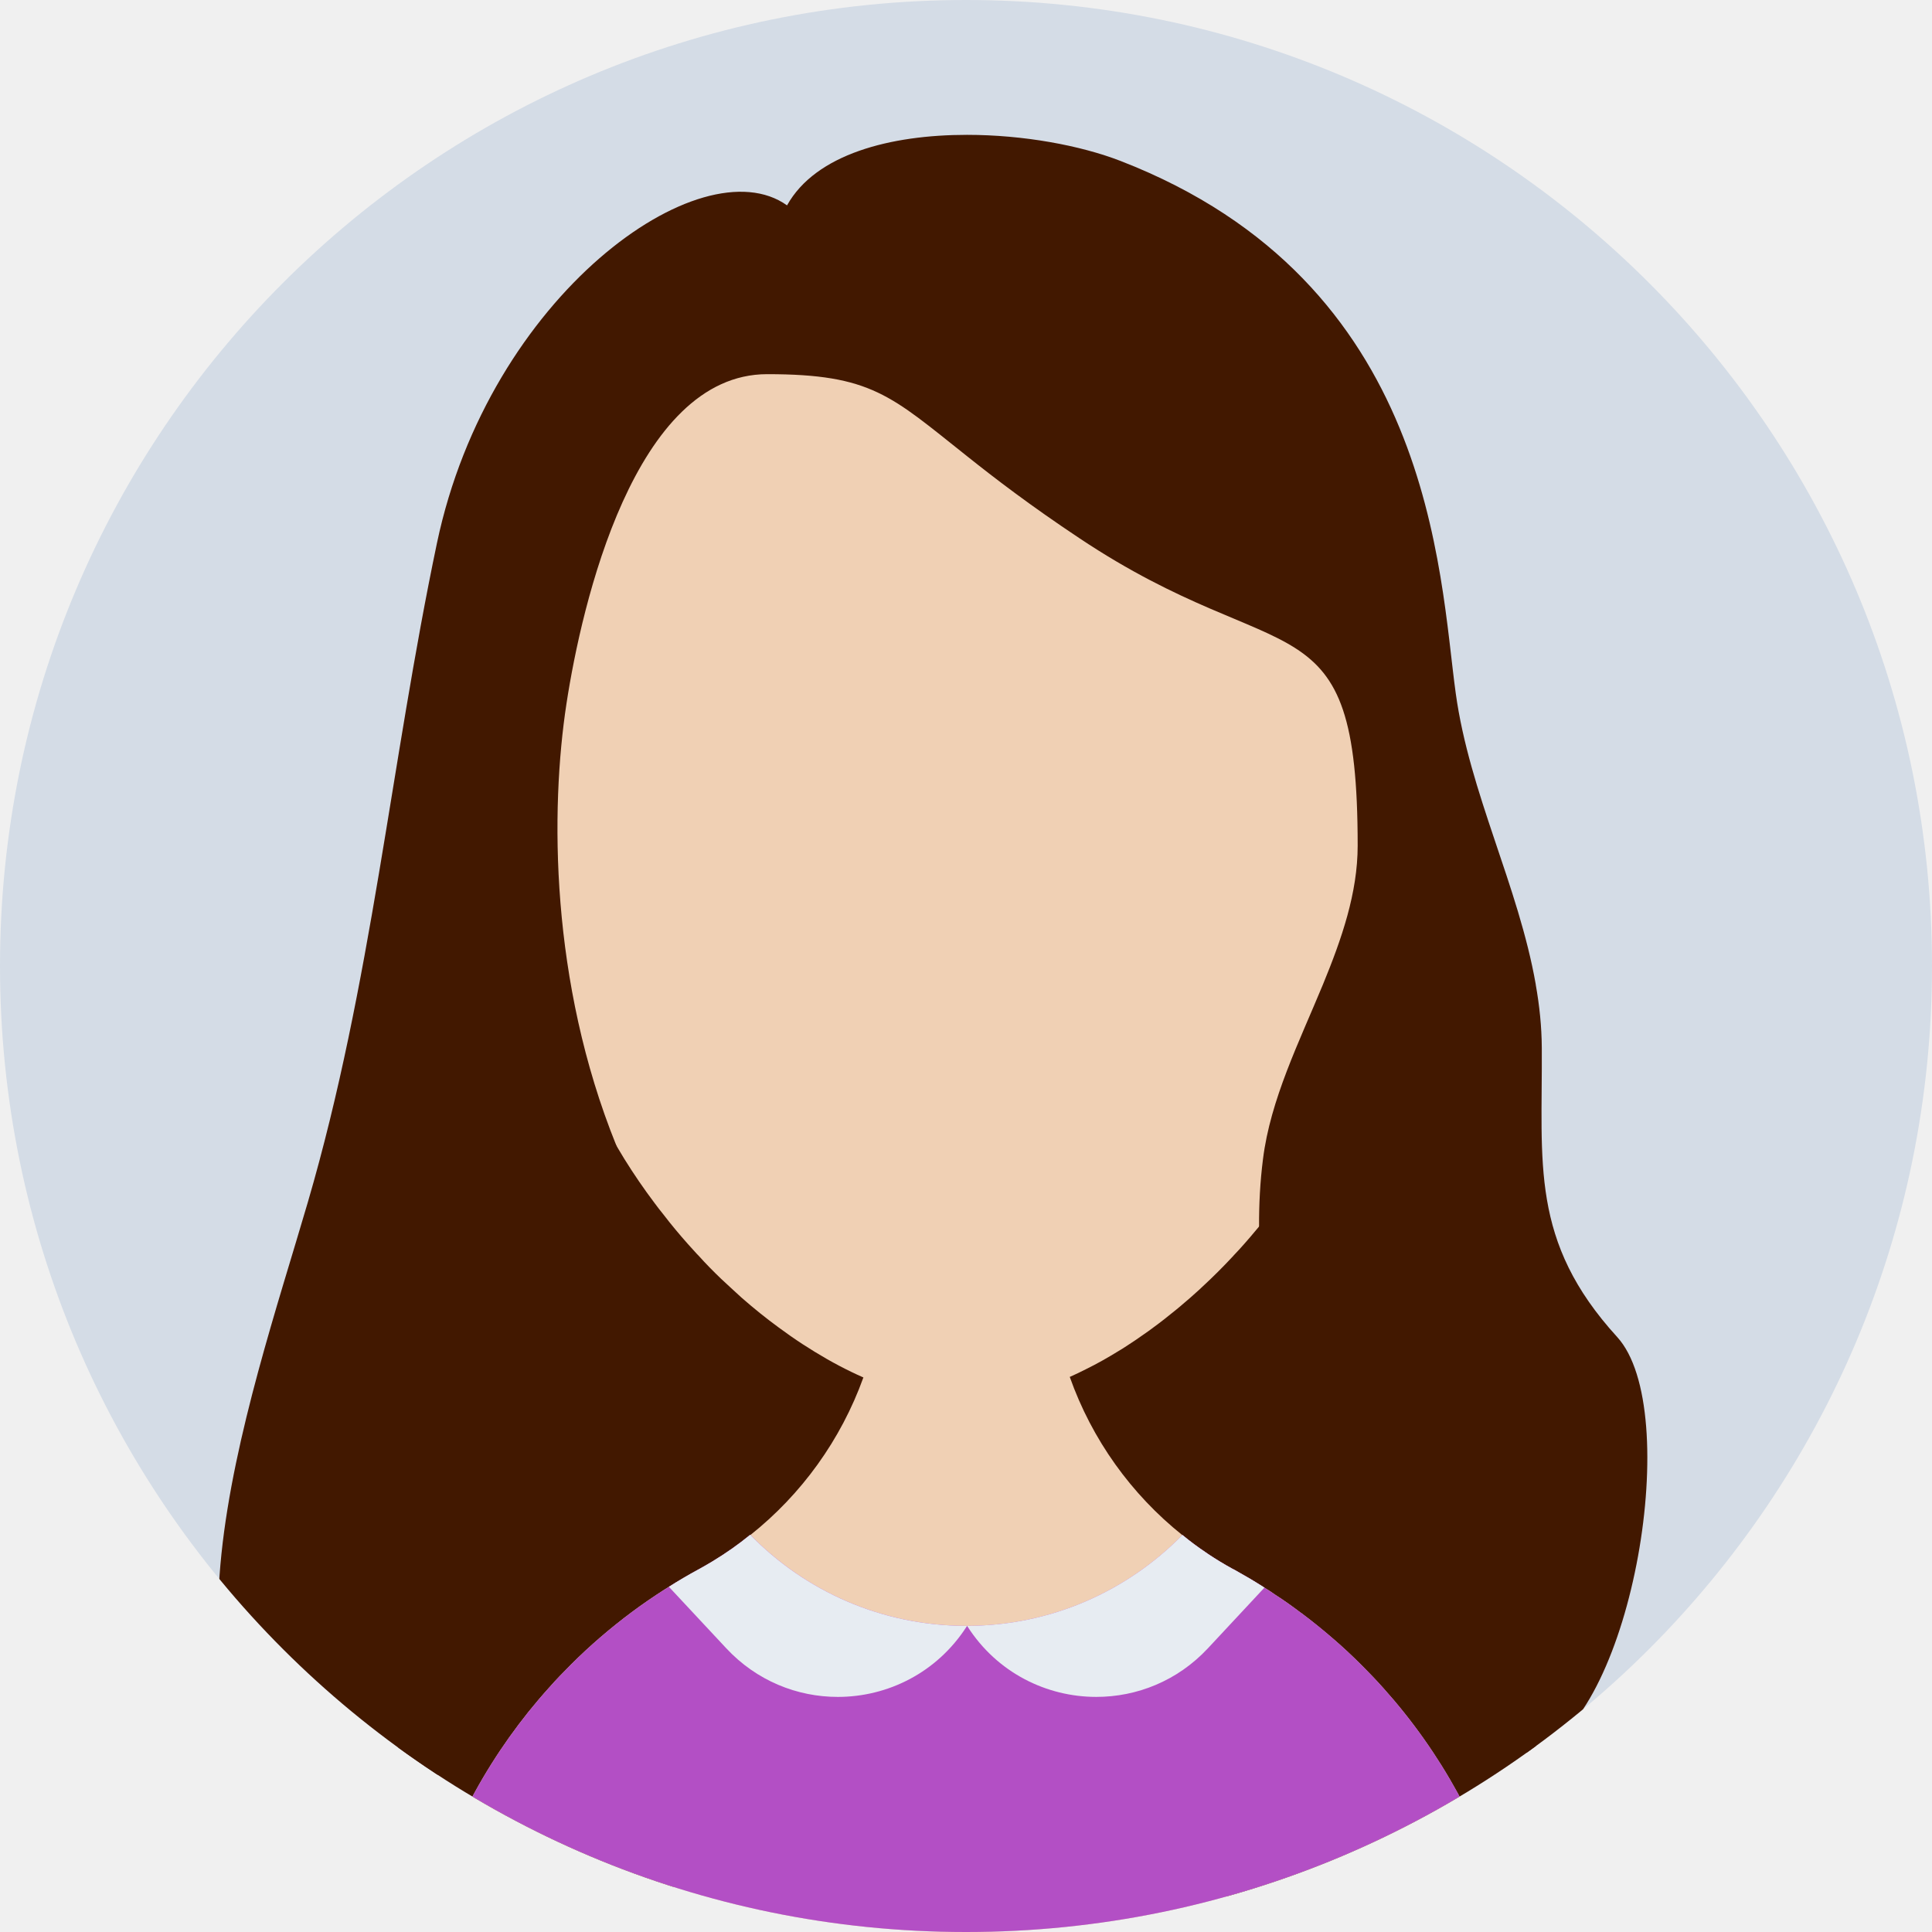
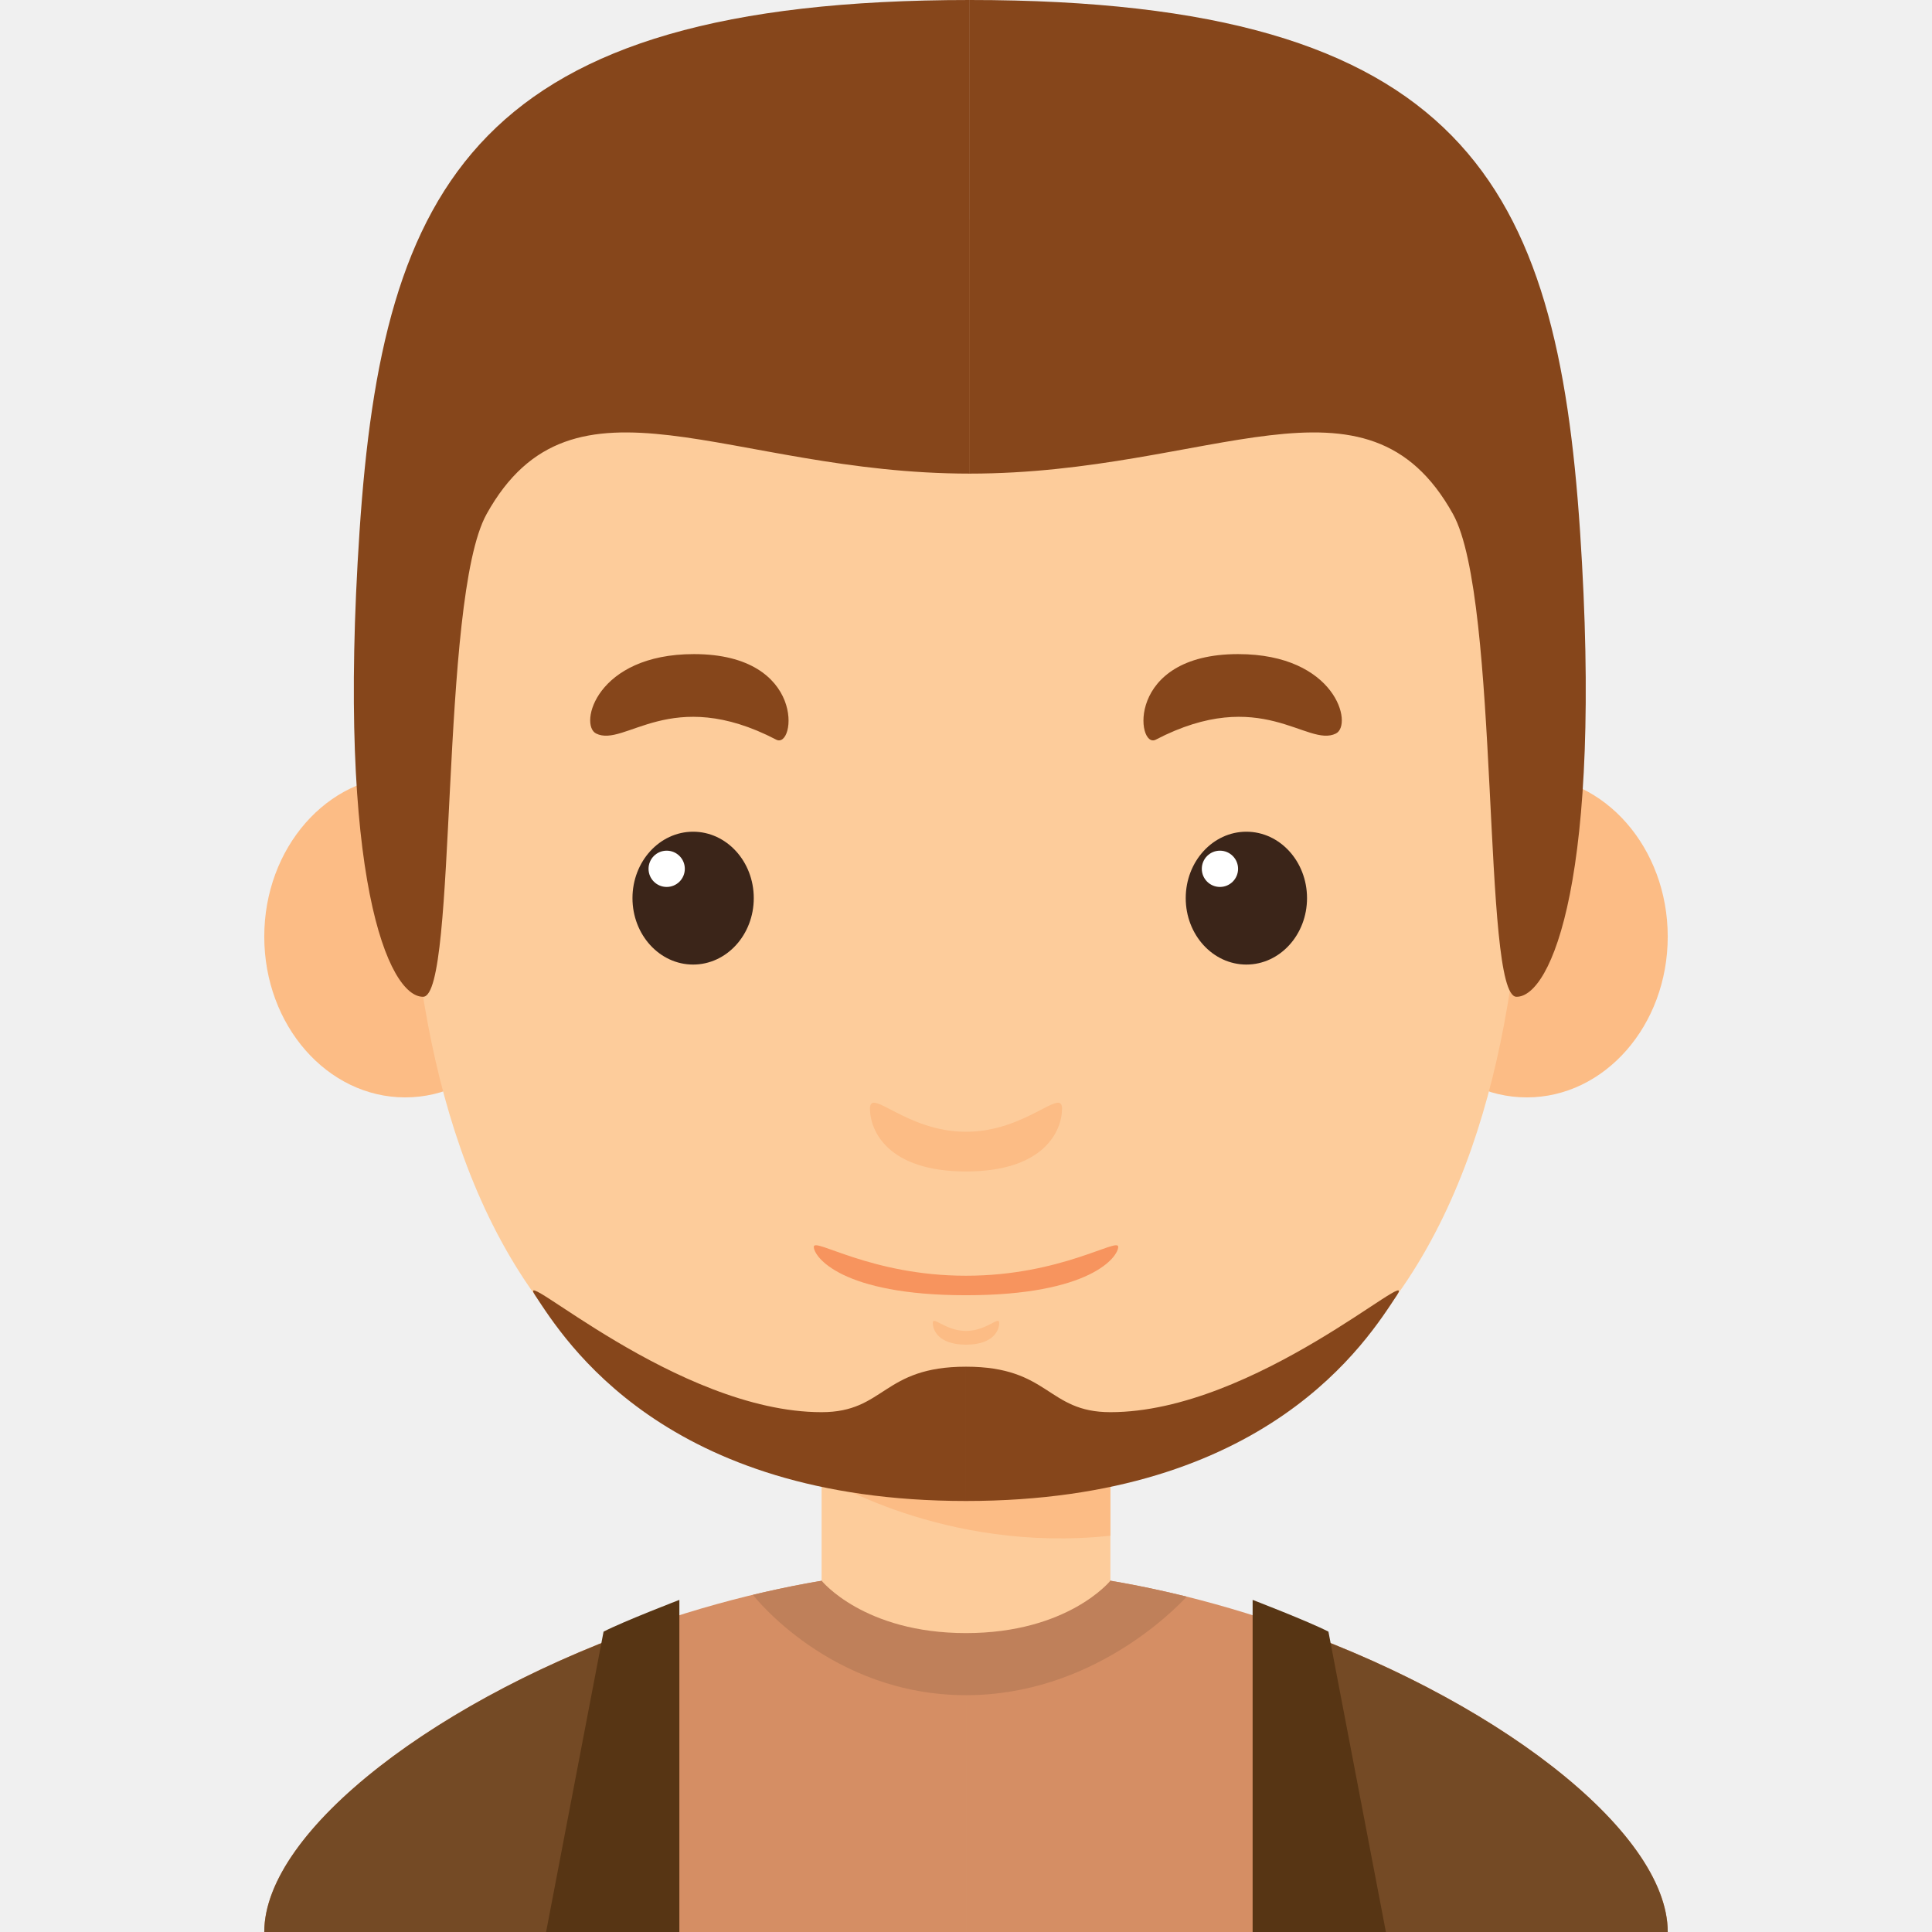
- <svg xmlns="http://www.w3.org/2000/svg" xmlns:xlink="http://www.w3.org/1999/xlink" version="1.1" id="Capa_1" x="0px" y="0px" viewBox="0 0 188.148 188.148" style="enable-background:new 0 0 188.148 188.148;" xml:space="preserve">
+ <svg xmlns="http://www.w3.org/2000/svg" version="1.1" id="Capa_1" x="0px" y="0px" viewBox="0 0 196.651 196.651" style="enable-background:new 0 0 196.651 196.651;" xml:space="preserve">
  <g>
    <g>
-       <defs>
-         <circle id="SVGID_1_" cx="94.074" cy="94.074" r="94.074" />
-       </defs>
-       <use xlink:href="#SVGID_1_" style="overflow:visible;fill:#D4DCE6;" />
-       <clipPath id="SVGID_2_">
-         <use xlink:href="#SVGID_1_" style="overflow:visible;" />
-       </clipPath>
-       <g style="clip-path:url(#SVGID_2_);">
-         <polygon style="fill:#421800;" points="149.561,97.761 149.561,185.173 38.8,183.288 38.8,95.876    " />
-         <path style="fill:#F0D0B4;" d="M135.938,58.277v25.775c0,0.452-0.011,0.905-0.02,1.357c-0.011,0.37-0.021,0.73-0.042,1.1     c-0.01,0.329-0.03,0.658-0.061,0.987c-0.01,0.236-0.03,0.473-0.051,0.71c-0.011,0.144-0.02,0.277-0.041,0.421     c-0.02,0.257-0.042,0.524-0.083,0.781c-0.041,0.494-0.103,0.977-0.175,1.47c-0.01,0.124-0.03,0.247-0.051,0.37     c-0.031,0.247-0.072,0.494-0.113,0.74v0.031c-0.061,0.359-0.123,0.709-0.186,1.069c-0.092,0.494-0.185,0.987-0.287,1.47     c-0.011,0.021-0.011,0.041-0.02,0.062c-0.011,0.072-0.021,0.144-0.042,0.216c-0.01,0.021-0.01,0.041-0.02,0.062     c-0.051,0.268-0.112,0.524-0.175,0.781c-0.02,0.113-0.041,0.227-0.082,0.339c-0.03,0.185-0.082,0.37-0.123,0.555     c-0.031,0.103-0.052,0.216-0.093,0.319c-0.02,0.093-0.051,0.185-0.072,0.268c-0.216,0.843-0.462,1.666-0.72,2.488     c-0.123,0.391-0.246,0.771-0.38,1.162c-0.011,0.041-0.031,0.082-0.041,0.123c-0.124,0.35-0.247,0.699-0.37,1.049     c-0.041,0.103-0.082,0.206-0.124,0.319c-0.123,0.329-0.246,0.658-0.38,0.987c-0.154,0.401-0.319,0.792-0.483,1.183     c-0.144,0.35-0.298,0.699-0.452,1.048c-0.021,0.062-0.052,0.113-0.072,0.175c-0.175,0.37-0.339,0.74-0.514,1.1     c-0.175,0.38-0.36,0.761-0.556,1.141c-0.37,0.751-0.77,1.501-1.172,2.231l-0.555,0.987c-1.584,2.724-3.342,5.285-5.254,7.649     c-0.258,0.34-0.524,0.669-0.803,0.987c-0.38,0.463-0.771,0.915-1.161,1.357c-0.329,0.37-0.669,0.75-1.019,1.11     c-0.01,0.021-0.021,0.031-0.041,0.051c-0.986,1.06-1.994,2.067-3.022,3.013c-0.206,0.206-0.422,0.391-0.638,0.586     c-0.35,0.319-0.699,0.628-1.059,0.926c-0.277,0.247-0.565,0.483-0.853,0.72c-0.74,0.606-1.48,1.192-2.23,1.737     c-0.309,0.236-0.628,0.463-0.946,0.679c-0.514,0.37-1.038,0.72-1.563,1.059c-0.288,0.195-0.586,0.381-0.885,0.556     c-1.049,0.648-2.107,1.244-3.156,1.758c-0.257,0.134-0.514,0.257-0.771,0.381c-0.258,0.123-0.524,0.246-0.803,0.37     c-0.339,0.154-0.678,0.298-1.018,0.432c-0.134,0.062-0.268,0.113-0.4,0.154c-0.401,0.164-0.812,0.318-1.214,0.452     c-0.504,0.186-1.018,0.34-1.521,0.483c-0.35,0.103-0.709,0.195-1.059,0.277c-0.021,0.011-0.042,0.021-0.072,0.021     c-0.35,0.082-0.699,0.165-1.049,0.227c-0.093,0.021-0.185,0.041-0.277,0.051c-0.288,0.052-0.576,0.104-0.864,0.134     c-0.411,0.063-0.822,0.113-1.233,0.134c-0.143,0.02-0.277,0.031-0.422,0.031c-0.329,0.02-0.647,0.03-0.966,0.03h-0.041     c-0.319,0-0.638-0.01-0.957-0.03c-0.123,0-0.246-0.011-0.369-0.031c-0.288-0.01-0.587-0.041-0.895-0.082     c-0.063,0-0.134-0.011-0.195-0.02c-0.381-0.052-0.762-0.113-1.152-0.186c-0.329-0.051-0.657-0.123-0.997-0.205     c-1.758-0.401-3.567-1.008-5.397-1.82c-1.563-0.688-3.146-1.521-4.719-2.487c-0.792-0.483-1.584-0.998-2.365-1.543     c-0.391-0.277-0.781-0.555-1.172-0.843c-1.224-0.895-2.437-1.871-3.63-2.92c-0.328-0.298-0.657-0.597-0.986-0.904     c-0.329-0.299-0.658-0.607-0.977-0.905c-0.761-0.729-1.501-1.48-2.211-2.272c-0.052-0.041-0.093-0.092-0.134-0.133     c-0.298-0.319-0.597-0.649-0.894-0.987c-0.822-0.926-1.624-1.882-2.385-2.879c-0.299-0.36-0.576-0.729-0.854-1.101     c-1.039-1.377-2.025-2.816-2.951-4.308c-0.246-0.401-0.493-0.812-0.729-1.213c-0.288-0.483-0.565-0.977-0.843-1.47     c-1.028-1.851-1.975-3.773-2.797-5.758c-0.123-0.288-0.247-0.576-0.35-0.864c-0.165-0.37-0.309-0.751-0.442-1.12     c-0.205-0.546-0.4-1.09-0.586-1.635c-0.185-0.545-0.359-1.1-0.534-1.655c-0.165-0.535-0.319-1.069-0.463-1.614     c-0.165-0.576-0.319-1.162-0.452-1.758c-0.011-0.062-0.031-0.124-0.042-0.185c-0.195-0.822-0.369-1.655-0.523-2.498     c-0.206-1.11-0.37-2.241-0.494-3.382c-0.051-0.36-0.082-0.72-0.113-1.08c-0.041-0.38-0.071-0.75-0.092-1.131     c-0.052-0.689-0.083-1.388-0.104-2.087c-0.01-0.452-0.021-0.905-0.021-1.357V58.277c0-22.341,17.51-40.601,39.562-41.794     c0.042-0.011,0.072-0.011,0.113-0.011c0.288-0.01,0.576-0.021,0.864-0.031c0.432-0.01,0.853-0.021,1.285-0.021h0.041     c0.441,0,0.884,0.01,1.326,0.021c0.339,0.01,0.679,0.021,1.018,0.042h0.031c2.354,0.133,4.668,0.462,6.898,0.966     c2.725,0.617,5.347,1.501,7.834,2.622c3.394,1.521,6.55,3.475,9.388,5.809c2.385,1.954,4.555,4.154,6.446,6.58     c5.511,7.022,8.831,15.844,8.903,25.446C135.938,58.03,135.938,58.153,135.938,58.277z" />
-         <path style="fill:#F0D0B4;" d="M148.615,200.745v0.011H39.54v-0.011c0-6.097,0.997-11.978,2.858-17.457     c0.021-0.052,0.031-0.104,0.052-0.154c0.339-0.997,0.709-1.984,1.11-2.961v-0.011c0.391-0.977,0.822-1.933,1.274-2.879     c1.8-3.794,4.041-7.341,6.642-10.59c0.658-0.812,1.327-1.604,2.016-2.364c0.339-0.391,0.699-0.771,1.059-1.151     c0.36-0.37,0.72-0.74,1.09-1.11c1.841-1.841,3.814-3.526,5.892-5.079c1.038-0.771,2.087-1.491,3.177-2.19     c0.144-0.092,0.288-0.185,0.432-0.267c0.401-0.258,0.802-0.504,1.214-0.74c0.555-0.329,1.12-0.648,1.686-0.957     c0.021-0.02,0.041-0.02,0.041-0.02c0.442-0.236,0.874-0.493,1.306-0.761c1.285-0.771,2.52-1.624,3.691-2.57     c4.966-3.947,8.811-9.253,11.001-15.34c0.638-1.789,1.141-3.649,1.48-5.561c0.35-1.975,0.535-4.01,0.535-6.087l7.947,0.041h0.133     l8.04,0.041c0,2.036,0.175,4.03,0.515,5.974c0.329,1.912,0.822,3.763,1.449,5.542c2.159,6.106,5.994,11.433,10.96,15.401     c0.74,0.606,1.491,1.161,2.282,1.686c0.083,0.063,0.154,0.113,0.237,0.165c0.37,0.247,0.74,0.493,1.131,0.72     c0.421,0.257,0.854,0.514,1.285,0.75c0.071,0.02,0.134,0.052,0.185,0.093c0.905,0.504,1.8,1.028,2.674,1.573     c0.071,0.041,0.133,0.082,0.205,0.134c0.35,0.216,0.71,0.441,1.049,0.689c0.854,0.545,1.687,1.142,2.498,1.759     c0,0.01,0.011,0.01,0.011,0.01h0.01c1.039,0.771,2.046,1.594,3.033,2.437c0.987,0.843,1.933,1.728,2.848,2.643     c5.902,5.87,10.456,13.088,13.171,21.139C147.607,188.768,148.615,194.639,148.615,200.745z" />
-         <path style="fill:#B34FC5;" d="M148.615,200.745H39.54c0-6.097,0.997-11.978,2.858-17.457c0.021-0.052,0.031-0.104,0.052-0.154     c0.339-0.997,0.709-1.984,1.11-2.961v-0.011c0.391-0.977,0.822-1.933,1.274-2.879c1.8-3.794,4.041-7.341,6.642-10.59     c0.658-0.812,1.327-1.604,2.016-2.364c0.339-0.391,0.699-0.771,1.059-1.151c0.36-0.37,0.72-0.74,1.09-1.11     c1.841-1.841,3.814-3.526,5.892-5.079c1.038-0.771,2.087-1.491,3.177-2.19c0.144-0.092,0.288-0.185,0.432-0.267     c0.401-0.258,0.802-0.504,1.214-0.74c0.555-0.34,1.12-0.658,1.686-0.967c0.021-0.021,0.041-0.011,0.041-0.011v-0.01     c0.442-0.247,0.874-0.493,1.306-0.751c1.285-0.781,2.52-1.645,3.671-2.591c0.01,0.011,0.01,0.011,0.021,0.021     c5.325,5.449,12.738,8.832,20.964,8.853h0.133c8.205-0.011,15.628-3.403,20.964-8.842l0.011-0.011     c0.729,0.606,1.49,1.172,2.271,1.696c0.083,0.063,0.154,0.113,0.237,0.165c0.37,0.247,0.75,0.483,1.131,0.72     c0.421,0.257,0.854,0.504,1.285,0.74c0.071,0.021,0.123,0.062,0.185,0.093c0.905,0.503,1.8,1.027,2.674,1.583     c0.071,0.041,0.133,0.082,0.205,0.134c0.35,0.216,0.71,0.441,1.049,0.689c0.854,0.545,1.687,1.142,2.498,1.759h0.021     c1.039,0.781,2.057,1.593,3.033,2.446c0.987,0.843,1.933,1.728,2.848,2.643c5.902,5.87,10.456,13.088,13.171,21.139     C147.607,188.768,148.615,194.639,148.615,200.745z" />
-         <path style="fill:#421800;" d="M149.798,170.583c-0.072,0.031-0.154,0.063-0.237,0.072c-5.407,1.408-26.731-24.288-26.947-51.225     c-0.01-2.17,0.103-4.35,0.381-6.539c0.72-5.809,3.517-11.392,5.84-17.016c1.83-4.452,3.382-8.914,3.382-13.52     c0-24.675-7.155-16.635-27.111-29.95c-4.822-3.208-8.246-5.84-10.93-7.979c-7.412-5.881-9.294-7.988-19.462-7.988     c-12.935,0-18.075,22.464-19.545,32.067c-1.583,10.333-1.604,27.081,4.843,43.027c4.995,12.356,4.996,24.47-4.843,37.928     c-3.691,5.049-9.346,22.105-16.368,27.605c-2.189,1.717-4.503,2.314-6.939,1.069c-19.186-9.818-7.64-41.331-1.882-61.061     c6.2-21.231,8.071-42.75,12.574-64.187C47.632,28.749,68.297,14.036,76.646,20c2.786-4.997,10.076-6.868,17.529-6.868     c5.46,0,11.022,1.018,14.97,2.55c30.484,11.834,30.999,40.087,32.623,51.838c1.337,9.706,6.117,18.774,7.793,28.356v0.031     c0.36,2.015,0.576,4.071,0.587,6.148c0.071,11.217-1.183,18.805,7.341,28.15C163.955,137.289,159.01,166.543,149.798,170.583z" />
+       <rect x="83.628" y="146.386" style="fill:#FDCC9B;" width="29.395" height="32.923" />
+       <path style="fill:#FCBC85;" d="M83.628,150.264c0,0,12.365,7.874,29.395,6.051v-9.929H83.628V150.264z" />
+       <ellipse style="fill:#FCBC85;" cx="41.242" cy="95.336" rx="14.343" ry="16.364" />
+       <ellipse style="fill:#FCBC85;" cx="155.409" cy="95.336" rx="14.343" ry="16.364" />
+       <path style="fill:#FDCC9B;" d="M155.352,64.08c0-24.104-17.637-41.74-57.026-41.74c-39.389,0-57.026,17.637-57.026,41.74    c0,24.104-4.115,87.597,57.026,87.597C159.467,151.677,155.352,88.185,155.352,64.08z" />
+       <g>
        <g>
-           <path style="fill:#E7ECF2;" d="M94.175,158.335l-0.03,0.052l-0.011,0.02c-2.899,4.503-7.7,6.847-12.543,6.847      c-3.938,0-7.896-1.552-10.867-4.739l-5.583-5.983c0.946-0.607,1.912-1.173,2.899-1.707c0.021-0.021,0.041-0.011,0.041-0.011      v-0.01c0.442-0.247,0.874-0.493,1.306-0.751c1.285-0.781,2.52-1.645,3.671-2.591c0.01,0.011,0.01,0.011,0.021,0.021      c5.325,5.449,12.738,8.832,20.964,8.853H94.175z" />
-           <path style="fill:#E7ECF2;" d="M123.138,154.613l-5.5,5.901c-2.972,3.188-6.93,4.739-10.878,4.739      c-4.832,0-9.644-2.344-12.533-6.847l-0.01-0.02l-0.042-0.052c8.205-0.011,15.628-3.403,20.964-8.842l0.011-0.011      c0.729,0.606,1.49,1.172,2.271,1.696c0.083,0.063,0.154,0.113,0.237,0.165c0.37,0.247,0.75,0.483,1.131,0.72      c0.421,0.257,0.854,0.504,1.285,0.74c0.071,0.021,0.123,0.062,0.185,0.093c0.905,0.503,1.8,1.027,2.674,1.583      C123.004,154.52,123.065,154.561,123.138,154.613z" />
+           <ellipse style="fill:#3B2519;" cx="70.55" cy="91.418" rx="6.173" ry="6.761" />
+           <circle style="fill:#FFFFFF;" cx="67.859" cy="88.433" r="1.846" />
        </g>
+         <path style="fill:#86461B;" d="M60.675,74.662c2.919,1.46,7.606-4.96,18.335,0.625c1.956,1.018,3.123-8.708-8.377-8.708     C60.675,66.579,58.911,73.781,60.675,74.662z" />
+         <g>
+           <ellipse style="fill:#3B2519;" cx="126.864" cy="91.418" rx="6.173" ry="6.761" />
+           <circle style="fill:#FFFFFF;" cx="124.173" cy="88.433" r="1.846" />
+         </g>
+         <path style="fill:#86461B;" d="M135.977,74.662c-2.919,1.46-7.606-4.96-18.335,0.625c-1.956,1.018-3.123-8.708,8.378-8.708     C135.977,66.579,137.74,73.781,135.977,74.662z" />
      </g>
+       <path style="fill:#FCBC85;" d="M98.326,115.198c-6.1,0-9.774-4.557-9.774-2.352c0,2.204,1.764,6.393,9.774,6.393    c8.01,0,9.774-4.189,9.774-6.393C108.1,110.642,104.425,115.198,98.326,115.198z" />
+       <path style="fill:#FCBC85;" d="M98.326,135.469c-2.11,0-3.381-1.576-3.381-0.813c0,0.763,0.61,2.212,3.381,2.212    c2.771,0,3.38-1.449,3.38-2.212C101.706,133.893,100.435,135.469,98.326,135.469z" />
+       <path style="fill:#F7945E;" d="M98.326,129.852c-9.668,0-15.493-3.937-15.493-2.939c0,0.997,2.796,4.924,15.493,4.924    c12.697,0,15.493-3.927,15.493-4.924C113.818,125.914,107.994,129.852,98.326,129.852z" />
    </g>
+     <path style="fill:#D58E64;" d="M98.326,159.613v37.038H26.898C26.898,181.66,64.521,159.613,98.326,159.613z" />
+     <path style="fill:#D58E64;" d="M98.326,159.613v37.038h71.427C169.753,181.66,132.129,159.613,98.326,159.613z" />
+     <path style="fill:#BF805A;" d="M98.326,159.613c-7.19,0-14.552,1.005-21.689,2.721c0.048,0.063,7.917,10.213,21.689,10.213   c12.754,0,21.233-8.692,22.462-10.03C113.41,160.686,105.775,159.613,98.326,159.613z" />
+     <path style="fill:#FDCC9B;" d="M83.628,160.895c0,0,4.299,5.332,14.697,5.332c10.398,0,14.698-5.332,14.698-5.332   S97.774,155.344,83.628,160.895z" />
+     <path style="fill:#86461B;" d="M98.325,139.11v13.669c-30.717,0-40.857-16.378-43.861-20.943   c-2.227-3.387,14.452,11.904,29.164,11.904C90.095,143.74,89.801,139.11,98.325,139.11z" />
+     <path style="fill:#86461B;" d="M98.325,139.11v13.669c30.718,0,40.858-16.378,43.861-20.943   c2.227-3.387-14.452,11.904-29.164,11.904C106.556,143.74,106.85,139.11,98.325,139.11z" />
+     <path style="fill:#86461B;" d="M98.712,48.207V0C48.354,0,38.948,18.813,36.596,54.086c-2.352,35.274,2.958,47.417,6.476,47.372   c3.518-0.046,1.627-40.44,6.458-49.136C58.349,36.449,74.113,48.207,98.712,48.207z" />
+     <path style="fill:#86461B;" d="M98.712,48.207V0c50.358,0,59.764,18.813,62.116,54.086c2.352,35.274-2.958,47.417-6.476,47.372   c-3.518-0.046-1.627-40.44-6.458-49.136C139.076,36.449,123.311,48.207,98.712,48.207z" />
+     <path style="fill:#744A25;" d="M67.014,165.109c-22.206,7.502-40.115,21.199-40.115,31.542h40.117v-31.542H67.014z" />
+     <path style="fill:#573514;" d="M69.151,196.651v-33.805c0,0-5.732,2.205-7.716,3.233l-5.85,30.571H69.151z" />
+     <path style="fill:#744A25;" d="M129.638,165.109c22.206,7.502,40.115,21.199,40.115,31.542h-40.117v-31.542H129.638z" />
+     <path style="fill:#573514;" d="M127.5,196.651v-33.805c0,0,5.732,2.205,7.716,3.233l5.85,30.571H127.5z" />
  </g>
  <g>
</g>
  <g>
</g>
  <g>
</g>
  <g>
</g>
  <g>
</g>
  <g>
</g>
  <g>
</g>
  <g>
</g>
  <g>
</g>
  <g>
</g>
  <g>
</g>
  <g>
</g>
  <g>
</g>
  <g>
</g>
  <g>
</g>
</svg>
